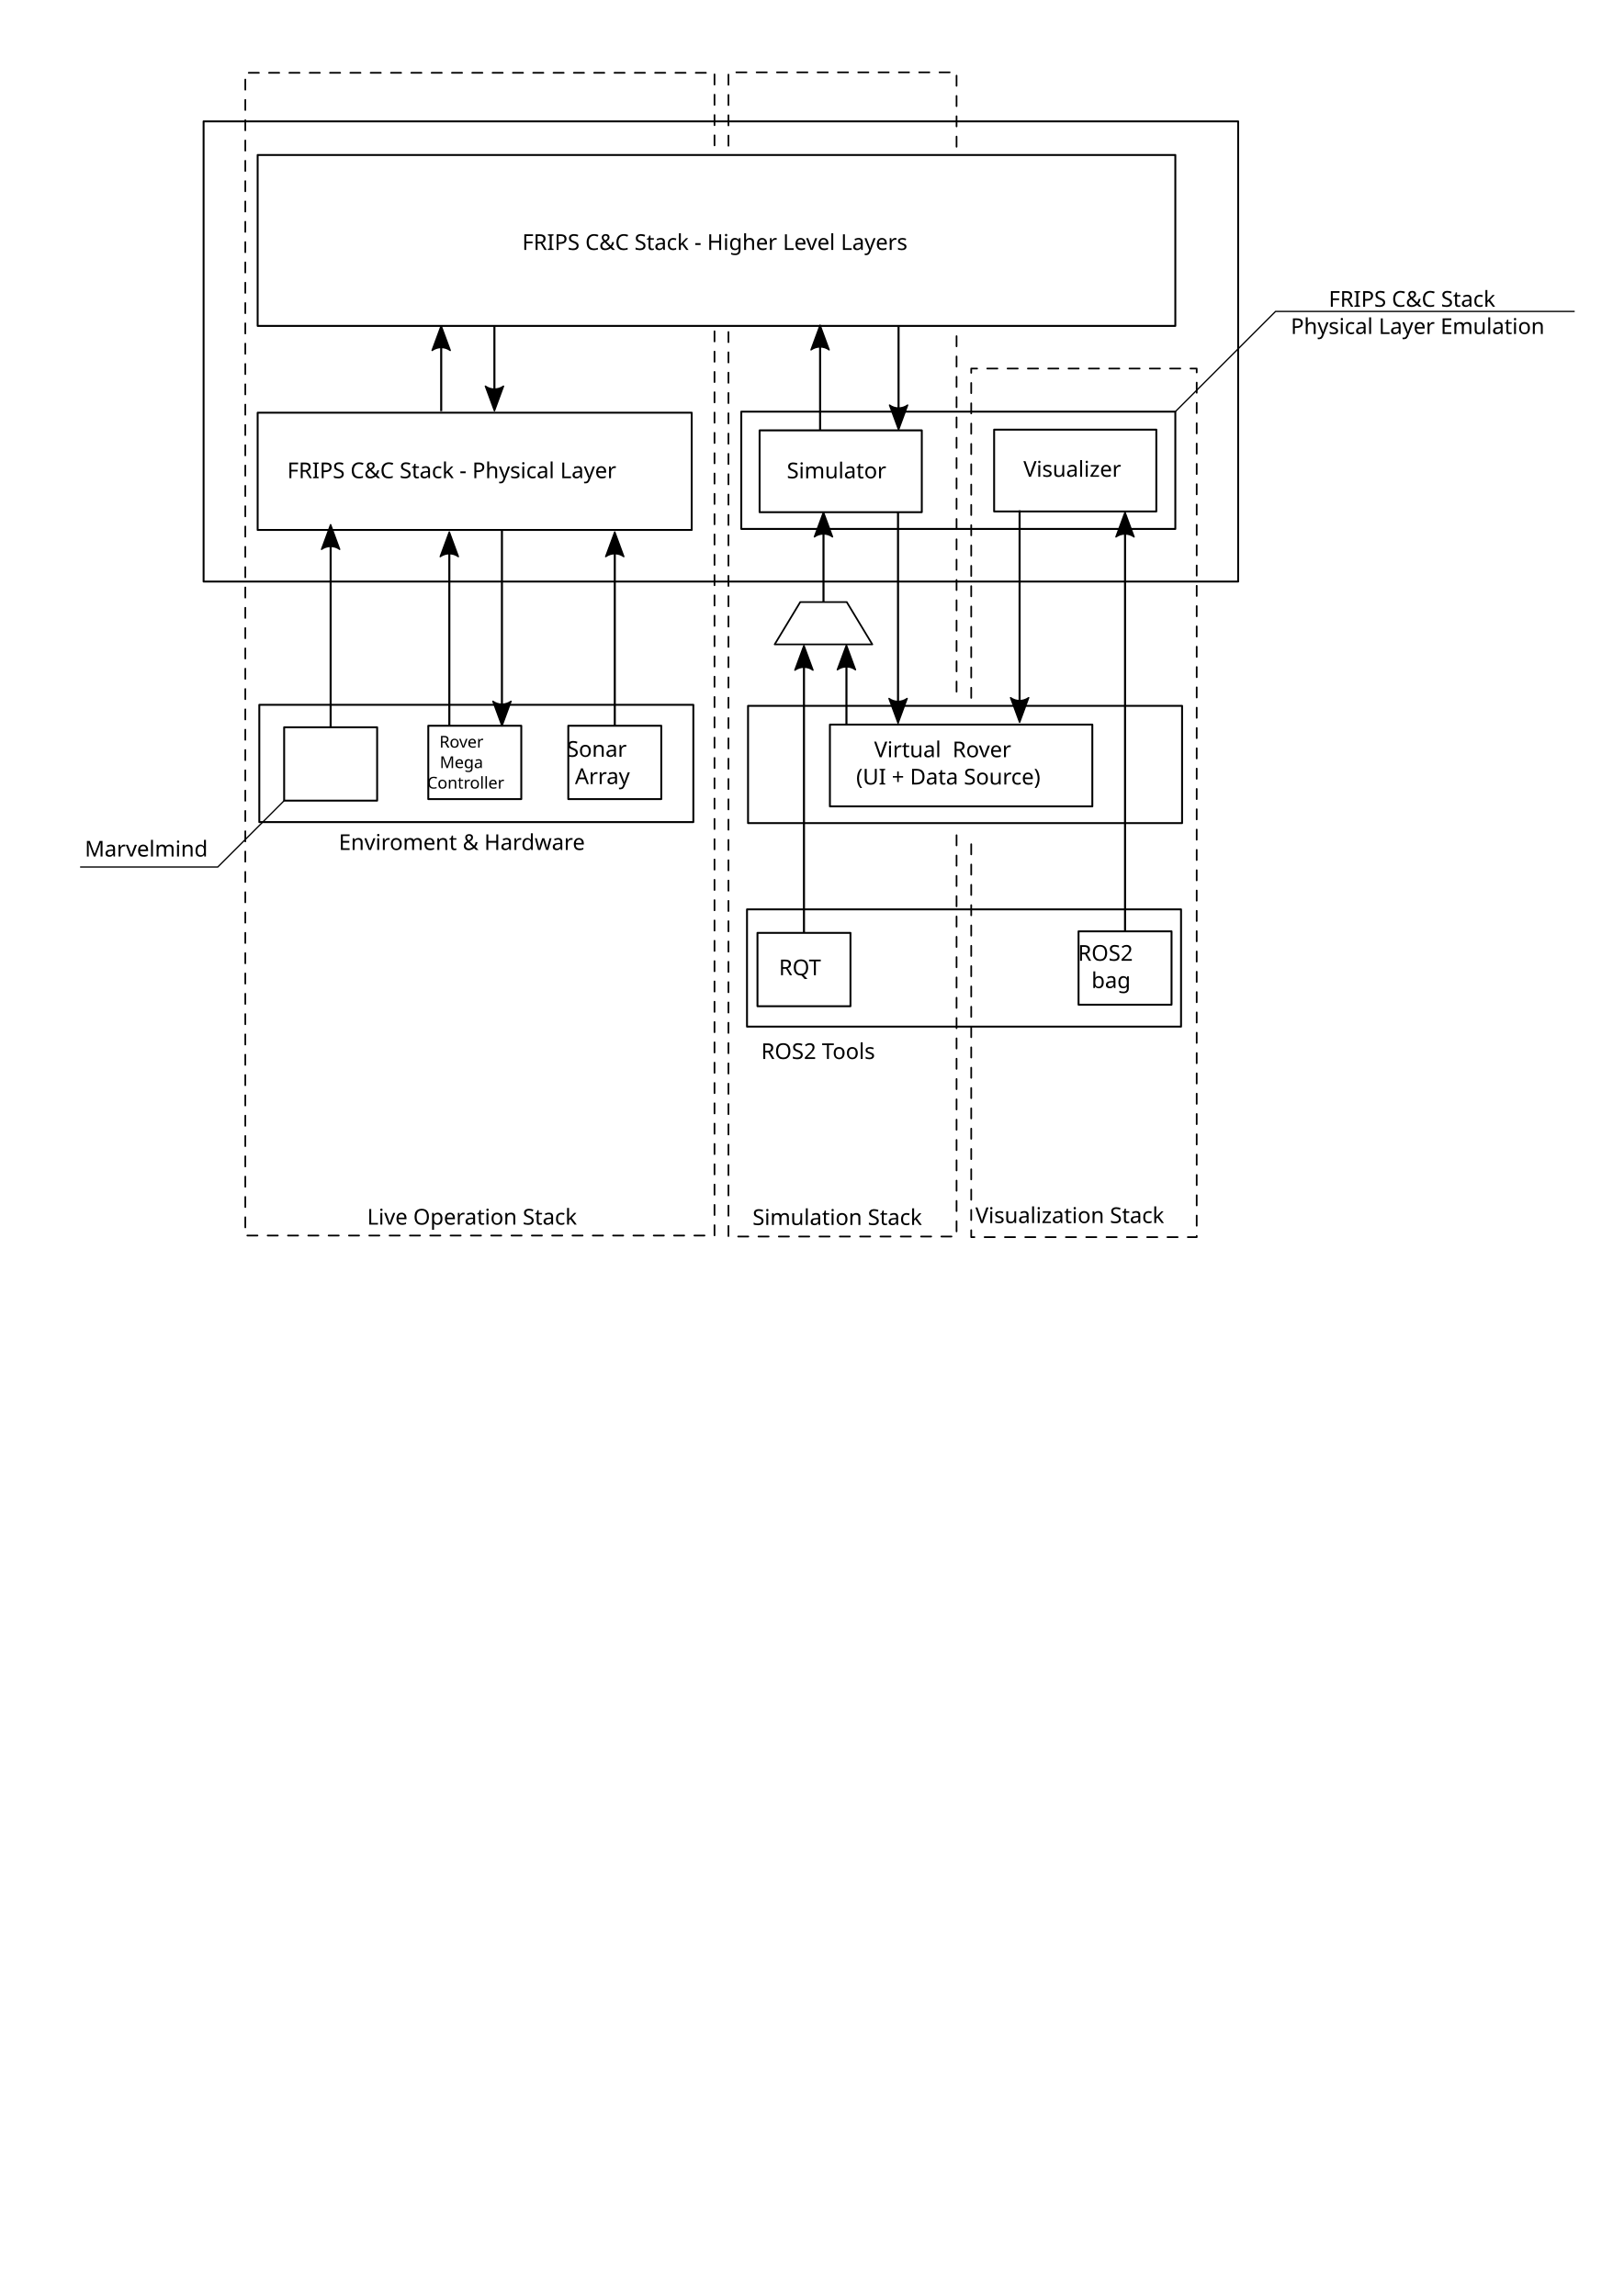
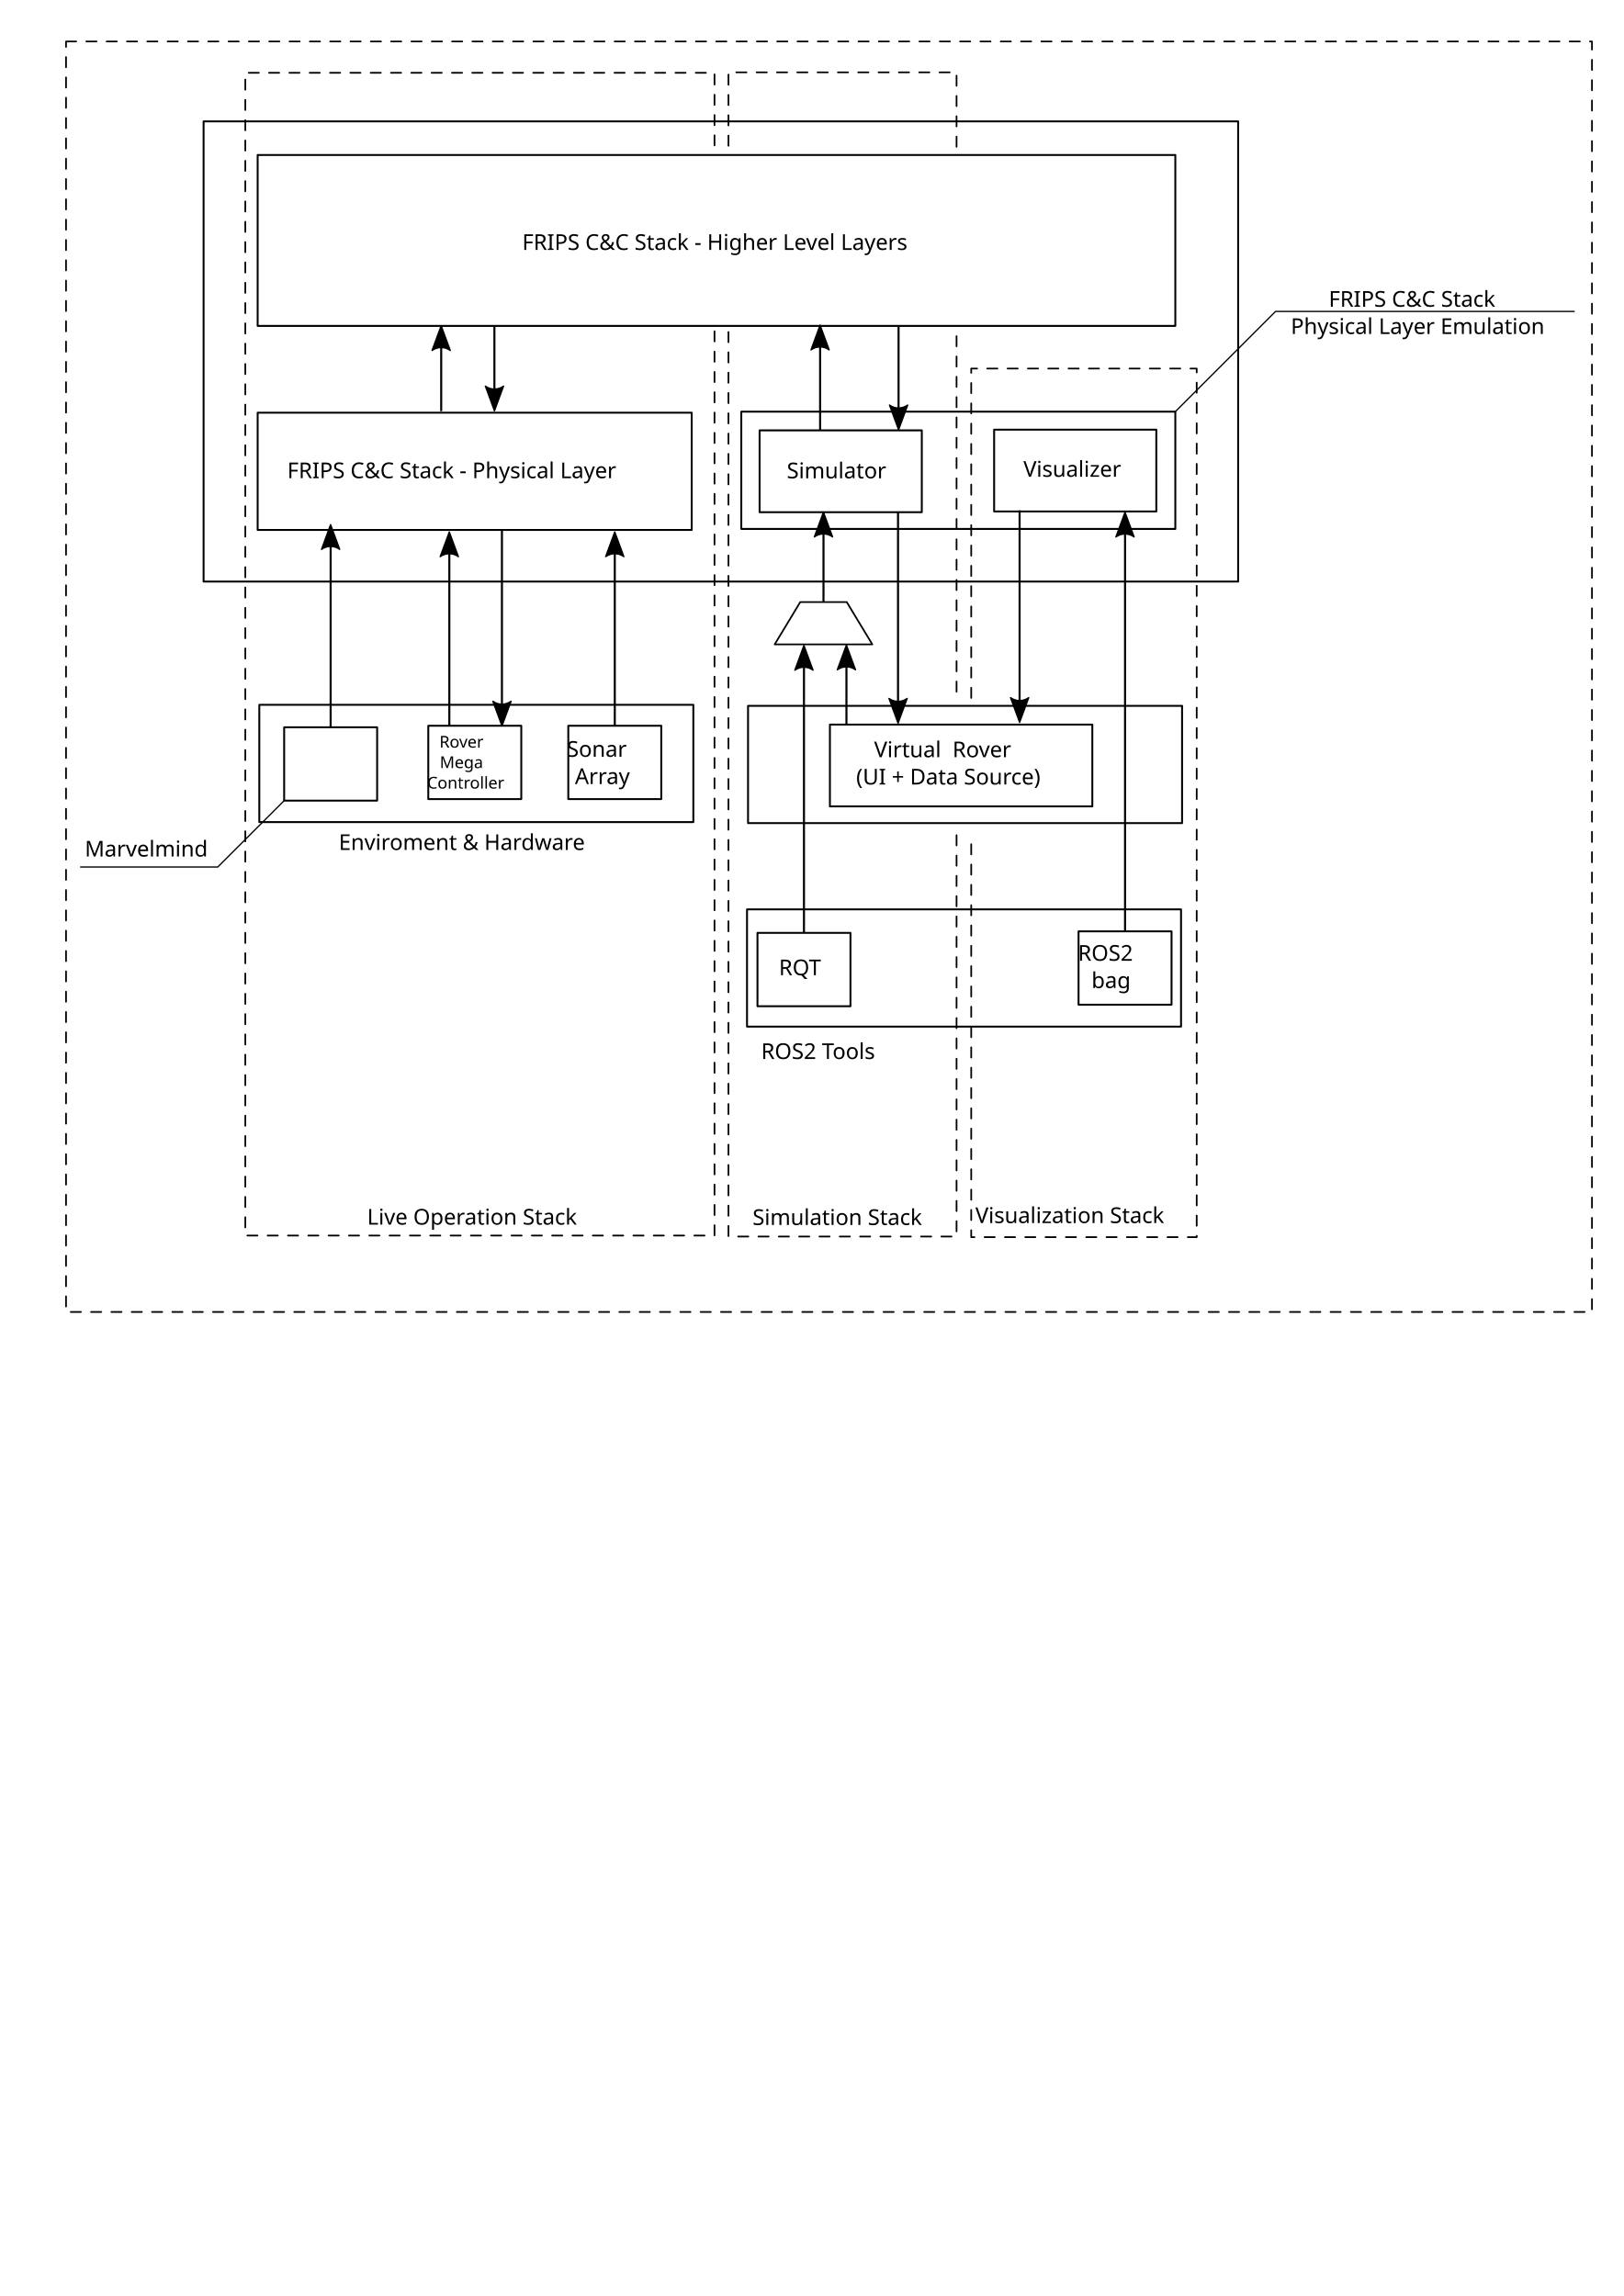
<svg xmlns="http://www.w3.org/2000/svg" width="210mm" height="297mm" viewBox="0 0 210 297" version="1.1" id="svg8">
  <defs id="defs2">
    <marker style="overflow:visible;" id="marker2418" refX="0.0" refY="0.0" orient="auto">
      <path transform="scale(1.1) rotate(180) translate(1,0)" d="M 8.719,4.034 L -2.207,0.016 L 8.719,-4.002 C 6.973,-1.63 6.983,1.616 8.719,4.034 z " style="fill-rule:evenodd;stroke-width:0.625;stroke-linejoin:round;stroke:#000000;stroke-opacity:1;fill:#000000;fill-opacity:1" id="path2416" />
    </marker>
    <marker style="overflow:visible;" id="marker2316" refX="0.0" refY="0.0" orient="auto">
      <path transform="scale(1.1) rotate(180) translate(1,0)" d="M 8.719,4.034 L -2.207,0.016 L 8.719,-4.002 C 6.973,-1.63 6.983,1.616 8.719,4.034 z " style="fill-rule:evenodd;stroke-width:0.625;stroke-linejoin:round;stroke:#000000;stroke-opacity:1;fill:#000000;fill-opacity:1" id="path2314" />
    </marker>
    <marker style="overflow:visible;" id="marker2220" refX="0.0" refY="0.0" orient="auto">
      <path transform="scale(1.1) rotate(180) translate(1,0)" d="M 8.719,4.034 L -2.207,0.016 L 8.719,-4.002 C 6.973,-1.63 6.983,1.616 8.719,4.034 z " style="fill-rule:evenodd;stroke-width:0.625;stroke-linejoin:round;stroke:#000000;stroke-opacity:1;fill:#000000;fill-opacity:1" id="path2218" />
    </marker>
    <marker style="overflow:visible;" id="marker2124" refX="0.0" refY="0.0" orient="auto">
      <path transform="scale(1.1) rotate(180) translate(1,0)" d="M 8.719,4.034 L -2.207,0.016 L 8.719,-4.002 C 6.973,-1.63 6.983,1.616 8.719,4.034 z " style="fill-rule:evenodd;stroke-width:0.625;stroke-linejoin:round;stroke:#000000;stroke-opacity:1;fill:#000000;fill-opacity:1" id="path2122" />
    </marker>
    <marker style="overflow:visible;" id="marker2016" refX="0.0" refY="0.0" orient="auto">
      <path transform="scale(1.1) rotate(180) translate(1,0)" d="M 8.719,4.034 L -2.207,0.016 L 8.719,-4.002 C 6.973,-1.63 6.983,1.616 8.719,4.034 z " style="fill-rule:evenodd;stroke-width:0.625;stroke-linejoin:round;stroke:#000000;stroke-opacity:1;fill:#000000;fill-opacity:1" id="path2014" />
    </marker>
    <marker style="overflow:visible;" id="marker1916" refX="0.0" refY="0.0" orient="auto">
      <path transform="scale(1.1) rotate(180) translate(1,0)" d="M 8.719,4.034 L -2.207,0.016 L 8.719,-4.002 C 6.973,-1.63 6.983,1.616 8.719,4.034 z " style="fill-rule:evenodd;stroke-width:0.625;stroke-linejoin:round;stroke:#000000;stroke-opacity:1;fill:#000000;fill-opacity:1" id="path1914" />
    </marker>
    <marker style="overflow:visible;" id="marker1826" refX="0.0" refY="0.0" orient="auto">
      <path transform="scale(1.1) rotate(180) translate(1,0)" d="M 8.719,4.034 L -2.207,0.016 L 8.719,-4.002 C 6.973,-1.63 6.983,1.616 8.719,4.034 z " style="fill-rule:evenodd;stroke-width:0.625;stroke-linejoin:round;stroke:#000000;stroke-opacity:1;fill:#000000;fill-opacity:1" id="path1824" />
    </marker>
    <marker style="overflow:visible;" id="marker1760" refX="0.0" refY="0.0" orient="auto">
      <path transform="scale(1.1) rotate(180) translate(1,0)" d="M 8.719,4.034 L -2.207,0.016 L 8.719,-4.002 C 6.973,-1.63 6.983,1.616 8.719,4.034 z " style="fill-rule:evenodd;stroke-width:0.625;stroke-linejoin:round;stroke:#000000;stroke-opacity:1;fill:#000000;fill-opacity:1" id="path1758" />
    </marker>
    <marker style="overflow:visible;" id="marker1700" refX="0.0" refY="0.0" orient="auto">
      <path transform="scale(1.1) rotate(180) translate(1,0)" d="M 8.719,4.034 L -2.207,0.016 L 8.719,-4.002 C 6.973,-1.63 6.983,1.616 8.719,4.034 z " style="fill-rule:evenodd;stroke-width:0.625;stroke-linejoin:round;stroke:#000000;stroke-opacity:1;fill:#000000;fill-opacity:1" id="path1698" />
    </marker>
    <marker style="overflow:visible;" id="marker1646" refX="0.0" refY="0.0" orient="auto">
      <path transform="scale(1.1) rotate(180) translate(1,0)" d="M 8.719,4.034 L -2.207,0.016 L 8.719,-4.002 C 6.973,-1.63 6.983,1.616 8.719,4.034 z " style="fill-rule:evenodd;stroke-width:0.625;stroke-linejoin:round;stroke:#000000;stroke-opacity:1;fill:#000000;fill-opacity:1" id="path1644" />
    </marker>
    <marker style="overflow:visible;" id="marker1504" refX="0.0" refY="0.0" orient="auto">
      <path transform="scale(1.1) rotate(180) translate(1,0)" d="M 8.719,4.034 L -2.207,0.016 L 8.719,-4.002 C 6.973,-1.63 6.983,1.616 8.719,4.034 z " style="fill-rule:evenodd;stroke-width:0.625;stroke-linejoin:round;stroke:#000000;stroke-opacity:1;fill:#000000;fill-opacity:1" id="path1502" />
    </marker>
    <marker style="overflow:visible;" id="marker1468" refX="0.0" refY="0.0" orient="auto">
      <path transform="scale(1.1) rotate(180) translate(1,0)" d="M 8.719,4.034 L -2.207,0.016 L 8.719,-4.002 C 6.973,-1.63 6.983,1.616 8.719,4.034 z " style="fill-rule:evenodd;stroke-width:0.625;stroke-linejoin:round;stroke:#000000;stroke-opacity:1;fill:#000000;fill-opacity:1" id="path1466" />
    </marker>
    <marker style="overflow:visible;" id="Arrow2Lend" refX="0.0" refY="0.0" orient="auto">
      <path transform="scale(1.1) rotate(180) translate(1,0)" d="M 8.719,4.034 L -2.207,0.016 L 8.719,-4.002 C 6.973,-1.63 6.983,1.616 8.719,4.034 z " style="fill-rule:evenodd;stroke-width:0.625;stroke-linejoin:round;stroke:#000000;stroke-opacity:1;fill:#000000;fill-opacity:1" id="path1197" />
    </marker>
    <marker style="overflow:visible" id="marker1468-7" refX="0" refY="0" orient="auto">
      <path transform="matrix(-1.1,0,0,-1.1,-1.1,0)" d="M 8.719,4.034 -2.207,0.016 8.719,-4.002 c -1.745,2.372 -1.735,5.617 -6e-7,8.035 z" style="fill:#000000;fill-opacity:1;fill-rule:evenodd;stroke:#000000;stroke-width:0.625;stroke-linejoin:round;stroke-opacity:1" id="path1466-8" />
    </marker>
  </defs>
  <g id="layer1">
    <rect style="fill:none;stroke:#000000;stroke-width:0.246;stroke-linecap:round;stroke-linejoin:round;stroke-miterlimit:4;stroke-dasharray:none;stroke-dashoffset:0" id="rect833" width="118.685" height="22.112" x="33.324" y="20.046" />
    <rect style="fill:none;stroke:#000000;stroke-width:0.246;stroke-linecap:round;stroke-linejoin:round;stroke-miterlimit:4;stroke-dasharray:none;stroke-dashoffset:0" id="rect835-5" width="56.135" height="15.172" x="33.324" y="53.383" />
    <rect style="fill:none;stroke:#000000;stroke-width:0.246;stroke-linecap:round;stroke-linejoin:round;stroke-miterlimit:4;stroke-dasharray:none;stroke-dashoffset:0" id="rect835-5-7" width="56.135" height="15.172" x="95.874" y="53.249" />
    <rect style="fill:none;stroke:#000000;stroke-width:0.246;stroke-linecap:round;stroke-linejoin:round;stroke-miterlimit:4;stroke-dasharray:none;stroke-dashoffset:0" id="rect877" width="133.804" height="59.531" x="26.332" y="15.699" />
    <rect style="fill:none;stroke:#000000;stroke-width:0.246;stroke-linecap:round;stroke-linejoin:round;stroke-miterlimit:4;stroke-dasharray:none;stroke-dashoffset:0" id="rect835-5-6" width="56.135" height="15.172" x="33.538" y="91.17" />
    <rect style="fill:none;stroke:#000000;stroke-width:0.246;stroke-linecap:round;stroke-linejoin:round;stroke-miterlimit:4;stroke-dasharray:none;stroke-dashoffset:0" id="rect835-5-6-2" width="56.135" height="15.172" x="96.614" y="117.63" />
    <rect style="fill:none;stroke:#000000;stroke-width:0.246;stroke-linecap:round;stroke-linejoin:round;stroke-miterlimit:4;stroke-dasharray:none;stroke-dashoffset:0" id="rect835-5-6-2-6" width="56.135" height="15.172" x="96.747" y="91.304" />
    <rect style="fill:none;stroke:#000000;stroke-width:0.246;stroke-linecap:round;stroke-linejoin:round;stroke-miterlimit:4;stroke-dasharray:none;stroke-dashoffset:0" id="rect939" width="12.027" height="9.488" x="36.75" y="94.079" />
    <rect style="fill:none;stroke:#000000;stroke-width:0.246;stroke-linecap:round;stroke-linejoin:round;stroke-miterlimit:4;stroke-dasharray:none;stroke-dashoffset:0" id="rect939-8" width="12.027" height="9.488" x="55.392" y="93.878" />
    <rect style="fill:none;stroke:#000000;stroke-width:0.246;stroke-linecap:round;stroke-linejoin:round;stroke-miterlimit:4;stroke-dasharray:none;stroke-dashoffset:0" id="rect939-6" width="12.027" height="9.488" x="73.499" y="93.878" />
    <rect style="fill:none;stroke:#000000;stroke-width:0.246;stroke-linecap:round;stroke-linejoin:round;stroke-miterlimit:4;stroke-dasharray:none;stroke-dashoffset:0" id="rect939-7" width="12.027" height="9.488" x="97.967" y="120.672" />
    <rect style="fill:none;stroke:#000000;stroke-width:0.246;stroke-linecap:round;stroke-linejoin:round;stroke-miterlimit:4;stroke-dasharray:none;stroke-dashoffset:0" id="rect939-6-2" width="12.027" height="9.488" x="139.493" y="120.472" />
    <rect style="fill:none;stroke:#000000;stroke-width:0.246;stroke-linecap:round;stroke-linejoin:round;stroke-miterlimit:4;stroke-dasharray:none;stroke-dashoffset:0" id="rect1014" width="33.939" height="10.583" x="107.336" y="93.731" />
    <rect style="fill:none;stroke:#000000;stroke-width:0.246;stroke-linecap:round;stroke-linejoin:round;stroke-miterlimit:4;stroke-dasharray:none;stroke-dashoffset:0" id="rect1014-2" width="20.978" height="10.583" x="98.242" y="55.67" />
    <rect style="fill:none;stroke:#000000;stroke-width:0.246;stroke-linecap:round;stroke-linejoin:round;stroke-miterlimit:4;stroke-dasharray:none;stroke-dashoffset:0" id="rect1014-7" width="20.978" height="10.583" x="128.574" y="55.576" />
    <text xml:space="preserve" style="font-size:2.822px;line-height:1.25;font-family:sans-serif;-inkscape-font-specification:'sans-serif, Normal';stroke-width:0.265" x="67.531" y="32.33" id="text1047">
      <tspan id="tspan1045" x="67.531" y="32.33" style="stroke-width:0.265">FRIPS C&amp;C Stack - Higher Level Layers</tspan>
    </text>
    <text xml:space="preserve" style="font-size:2.822px;line-height:1.25;font-family:sans-serif;-inkscape-font-specification:'sans-serif, Normal';stroke-width:0.265" x="37.151" y="61.852" id="text1047-7">
      <tspan id="tspan1045-8" x="37.151" y="61.852" style="stroke-width:0.265">FRIPS C&amp;C Stack - Physical Layer</tspan>
    </text>
    <text xml:space="preserve" style="font-size:2.822px;line-height:1.25;font-family:sans-serif;-inkscape-font-specification:'sans-serif, Normal';text-align:center;text-anchor:middle;stroke-width:0.265" x="185.183" y="39.676" id="text1047-7-7">
      <tspan id="tspan1045-8-8" x="185.183" y="39.676" style="text-align:center;text-anchor:middle;stroke-width:0.265">FRIPS C&amp;C Stack</tspan>
      <tspan x="185.183" y="43.204" style="text-align:center;text-anchor:middle;stroke-width:0.265" id="tspan1127">Physical Layer Emulation</tspan>
    </text>
    <text xml:space="preserve" style="font-size:2.822px;line-height:1.25;font-family:sans-serif;-inkscape-font-specification:'sans-serif, Normal';stroke-width:0.265" x="101.763" y="61.873" id="text1099">
      <tspan id="tspan1097" x="101.763" y="61.873" style="stroke-width:0.265">Simulator</tspan>
    </text>
    <text xml:space="preserve" style="font-size:2.822px;line-height:1.25;font-family:sans-serif;-inkscape-font-specification:'sans-serif, Normal';stroke-width:0.265" x="132.365" y="61.672" id="text1103">
      <tspan id="tspan1101" x="132.365" y="61.672" style="stroke-width:0.265">Visualizer</tspan>
    </text>
    <path style="fill:none;stroke:#000000;stroke-width:0.165;stroke-linecap:butt;stroke-linejoin:miter;stroke-miterlimit:4;stroke-dasharray:none;stroke-opacity:1" d="m 36.75,103.567 -8.585,8.585 H 10.362" id="path1121" />
    <text xml:space="preserve" style="font-size:2.822px;line-height:1.25;font-family:sans-serif;-inkscape-font-specification:'sans-serif, Normal';stroke-width:0.265" x="10.962" y="110.797" id="text1125">
      <tspan id="tspan1123" x="10.962" y="110.797" style="stroke-width:0.265">Marvelmind</tspan>
    </text>
    <path style="fill:none;stroke:#000000;stroke-width:0.165;stroke-linecap:butt;stroke-linejoin:miter;stroke-miterlimit:4;stroke-dasharray:none;stroke-opacity:1" d="m 152.009,53.249 12.961,-12.961 h 38.69" id="path1129" />
    <text xml:space="preserve" style="font-size:2.117px;line-height:1.25;font-family:sans-serif;-inkscape-font-specification:'sans-serif, Normal';stroke-width:0.265" x="61.609" y="96.712" id="text1133">
      <tspan id="tspan1131" x="61.609" y="96.712" style="font-size:2.117px;text-align:center;text-anchor:middle;stroke-width:0.265">Rover</tspan>
      <tspan x="61.609" y="99.358" style="font-size:2.117px;text-align:center;text-anchor:middle;stroke-width:0.265" id="tspan1135">Mega</tspan>
      <tspan x="61.609" y="102.004" style="font-size:2.117px;text-align:center;text-anchor:middle;stroke-width:0.265" id="tspan1137">Controller</tspan>
    </text>
    <text xml:space="preserve" style="font-size:2.822px;line-height:1.25;font-family:sans-serif;-inkscape-font-specification:'sans-serif, Normal';text-align:center;text-anchor:middle;stroke-width:0.265" x="79.747" y="97.896" id="text1141">
      <tspan id="tspan1139" x="79.747" y="97.896" style="text-align:center;text-anchor:middle;stroke-width:0.265">Sonar</tspan>
      <tspan x="79.747" y="101.424" style="text-align:center;text-anchor:middle;stroke-width:0.265" id="tspan1143">Array</tspan>
    </text>
    <text xml:space="preserve" style="font-size:2.822px;line-height:1.25;font-family:sans-serif;-inkscape-font-specification:'sans-serif, Normal';stroke-width:0.265" x="43.808" y="109.948" id="text1147">
      <tspan id="tspan1145" x="43.808" y="109.948" style="stroke-width:0.265">Enviroment &amp; Hardware</tspan>
    </text>
    <text xml:space="preserve" style="font-size:2.822px;line-height:1.25;font-family:sans-serif;-inkscape-font-specification:'sans-serif, Normal';stroke-width:0.265" x="98.442" y="136.985" id="text1151">
      <tspan id="tspan1149" x="98.442" y="136.985" style="stroke-width:0.265">ROS2 Tools</tspan>
    </text>
    <text xml:space="preserve" style="font-size:2.822px;line-height:1.25;font-family:sans-serif;-inkscape-font-specification:'sans-serif, Normal';stroke-width:0.265" x="100.735" y="126.151" id="text1155">
      <tspan id="tspan1153" x="100.735" y="126.151" style="stroke-width:0.265">RQT</tspan>
    </text>
    <text xml:space="preserve" style="font-size:2.822px;line-height:1.25;font-family:sans-serif;-inkscape-font-specification:'sans-serif, Normal';text-align:center;text-anchor:middle;stroke-width:0.265" x="145.534" y="124.28" id="text1159">
      <tspan id="tspan1157" x="145.534" y="124.28" style="text-align:center;text-anchor:middle;stroke-width:0.265">ROS2</tspan>
      <tspan x="145.534" y="127.808" style="text-align:center;text-anchor:middle;stroke-width:0.265" id="tspan1161">bag</tspan>
    </text>
    <text xml:space="preserve" style="font-size:2.822px;line-height:1.25;font-family:sans-serif;-inkscape-font-specification:'sans-serif, Normal';stroke-width:0.265" x="124.483" y="97.949" id="text1165">
      <tspan id="tspan1163" x="124.483" y="97.949" style="text-align:center;text-anchor:middle;stroke-width:0.265">Virtual  Rover</tspan>
      <tspan x="124.483" y="101.477" style="text-align:center;text-anchor:middle;stroke-width:0.265" id="tspan1167">(UI + Data Source)</tspan>
    </text>
    <path id="rect1171" style="fill:none;stroke:#000000;stroke-width:0.219;stroke-linecap:round;stroke-linejoin:round;stroke-miterlimit:4;stroke-dasharray:none;stroke-dashoffset:0" d="m 103.499,77.881 h 6.014 l 3.307,5.474 h -12.628 z" />
    <path style="fill:none;stroke:#000000;stroke-width:0.265px;stroke-linecap:butt;stroke-linejoin:miter;stroke-opacity:1;marker-end:url(#Arrow2Lend)" d="M 42.763,94.079 V 68.225" id="path1174" />
    <path style="fill:none;stroke:#000000;stroke-width:0.265px;stroke-linecap:butt;stroke-linejoin:miter;stroke-opacity:1;marker-end:url(#marker1468)" d="M 58.114,93.88 V 69.17" id="path1458" />
    <path style="fill:none;stroke:#000000;stroke-width:0.265px;stroke-linecap:butt;stroke-linejoin:miter;stroke-opacity:1;marker-end:url(#marker1504)" d="m 64.917,68.65 v 24.899" id="path1494" />
    <path style="fill:none;stroke:#000000;stroke-width:0.265px;stroke-linecap:butt;stroke-linejoin:miter;stroke-opacity:1;marker-end:url(#marker1468-7)" d="M 79.513,93.878 V 69.168" id="path1458-2" />
    <path style="fill:none;stroke:#000000;stroke-width:0.265px;stroke-linecap:butt;stroke-linejoin:miter;stroke-opacity:1;marker-end:url(#marker1646)" d="M 57.062,53.187 V 42.496" id="path1636" />
    <path style="fill:none;stroke:#000000;stroke-width:0.265px;stroke-linecap:butt;stroke-linejoin:miter;stroke-opacity:1;marker-end:url(#marker1700)" d="M 63.944,42.229 V 52.786" id="path1690" />
    <path style="fill:none;stroke:#000000;stroke-width:0.265px;stroke-linecap:butt;stroke-linejoin:miter;stroke-opacity:1;marker-end:url(#marker1760)" d="M 145.507,120.472 V 66.617" id="path1750" />
    <path style="fill:none;stroke:#000000;stroke-width:0.265px;stroke-linecap:butt;stroke-linejoin:miter;stroke-opacity:1;marker-end:url(#marker1826)" d="M 131.868,66.016 V 93.081" id="path1816" />
    <path style="fill:none;stroke:#000000;stroke-width:0.265px;stroke-linecap:butt;stroke-linejoin:miter;stroke-opacity:1;marker-end:url(#marker1916)" d="M 116.146,66.184 V 93.187" id="path1990" />
    <path style="fill:none;stroke:#000000;stroke-width:0.265px;stroke-linecap:butt;stroke-linejoin:miter;stroke-opacity:1;marker-end:url(#marker2016)" d="M 109.474,93.692 V 83.802" id="path2006" />
    <path style="fill:none;stroke:#000000;stroke-width:0.265px;stroke-linecap:butt;stroke-linejoin:miter;stroke-opacity:1;marker-end:url(#marker2124)" d="M 103.98,120.672 V 83.852" id="path2114" />
    <path style="fill:none;stroke:#000000;stroke-width:0.265px;stroke-linecap:butt;stroke-linejoin:miter;stroke-opacity:1;marker-end:url(#marker2220)" d="M 106.506,77.881 V 66.61" id="path2210" />
    <path style="fill:none;stroke:#000000;stroke-width:0.265px;stroke-linecap:butt;stroke-linejoin:miter;stroke-opacity:1;marker-end:url(#marker2316)" d="M 106.069,55.646 V 42.421" id="path2306" />
    <path style="fill:none;stroke:#000000;stroke-width:0.265px;stroke-linecap:butt;stroke-linejoin:miter;stroke-opacity:1;marker-end:url(#marker2418)" d="m 116.214,42.254 0,12.98" id="path2408" />
    <path id="rect2516" style="fill:none;stroke:#000000;stroke-width:0.219;stroke-linecap:round;stroke-linejoin:round;stroke-miterlimit:4;stroke-dasharray:1.314, 1.314;stroke-dashoffset:0" d="m 92.409,42.854 0,116.969 h -60.683 l 0,-150.404 h 60.683 v 9.385" />
    <path id="rect2516-3" style="fill:none;stroke:#000000;stroke-width:0.219;stroke-linecap:round;stroke-linejoin:round;stroke-miterlimit:4;stroke-dasharray:1.314, 1.314;stroke-dashoffset:0" d="m 123.715,108.04 v 51.91 H 94.213 V 42.938 m 0,-24.088 V 9.358 H 123.715 l 0,9.802 m 0,24.322 0,41.172 v 5.609" />
    <path id="rect2516-3-3" style="fill:none;stroke:#000000;stroke-width:0.219;stroke-linecap:round;stroke-linejoin:round;stroke-miterlimit:4;stroke-dasharray:1.314, 1.314;stroke-dashoffset:0" d="m 125.612,90.275 0,-42.602 h 29.162 V 160.032 h -29.162 l 0,-51.798" />
    <text xml:space="preserve" style="font-size:2.822px;line-height:1.25;font-family:sans-serif;-inkscape-font-specification:'sans-serif, Normal';stroke-width:0.265" x="47.481" y="158.411" id="text2560">
      <tspan id="tspan2558" x="47.481" y="158.411" style="stroke-width:0.265">Live Operation Stack</tspan>
    </text>
    <text xml:space="preserve" style="font-size:2.822px;line-height:1.25;font-family:sans-serif;-inkscape-font-specification:'sans-serif, Normal';stroke-width:0.265" x="97.329" y="158.457" id="text2564">
      <tspan id="tspan2562" x="97.329" y="158.457" style="stroke-width:0.265">Simulation Stack</tspan>
    </text>
    <text xml:space="preserve" style="font-size:2.822px;line-height:1.25;font-family:sans-serif;-inkscape-font-specification:'sans-serif, Normal';text-align:center;text-anchor:middle;stroke-width:0.265" x="140.191" y="158.207" id="text2586">
      <tspan x="140.191" y="158.207" style="text-align:center;text-anchor:middle;stroke-width:0.265" id="tspan2588">Visualization Stack</tspan>
    </text>
+     <rect style="fill:none;stroke:#000000;stroke-width:0.219;stroke-linecap:round;stroke-linejoin:round;stroke-miterlimit:4;stroke-dasharray:1.314, 1.314;stroke-dashoffset:0" id="rect2595" width="197.359" height="164.343" x="8.539" y="5.367" />
  </g>
</svg>
